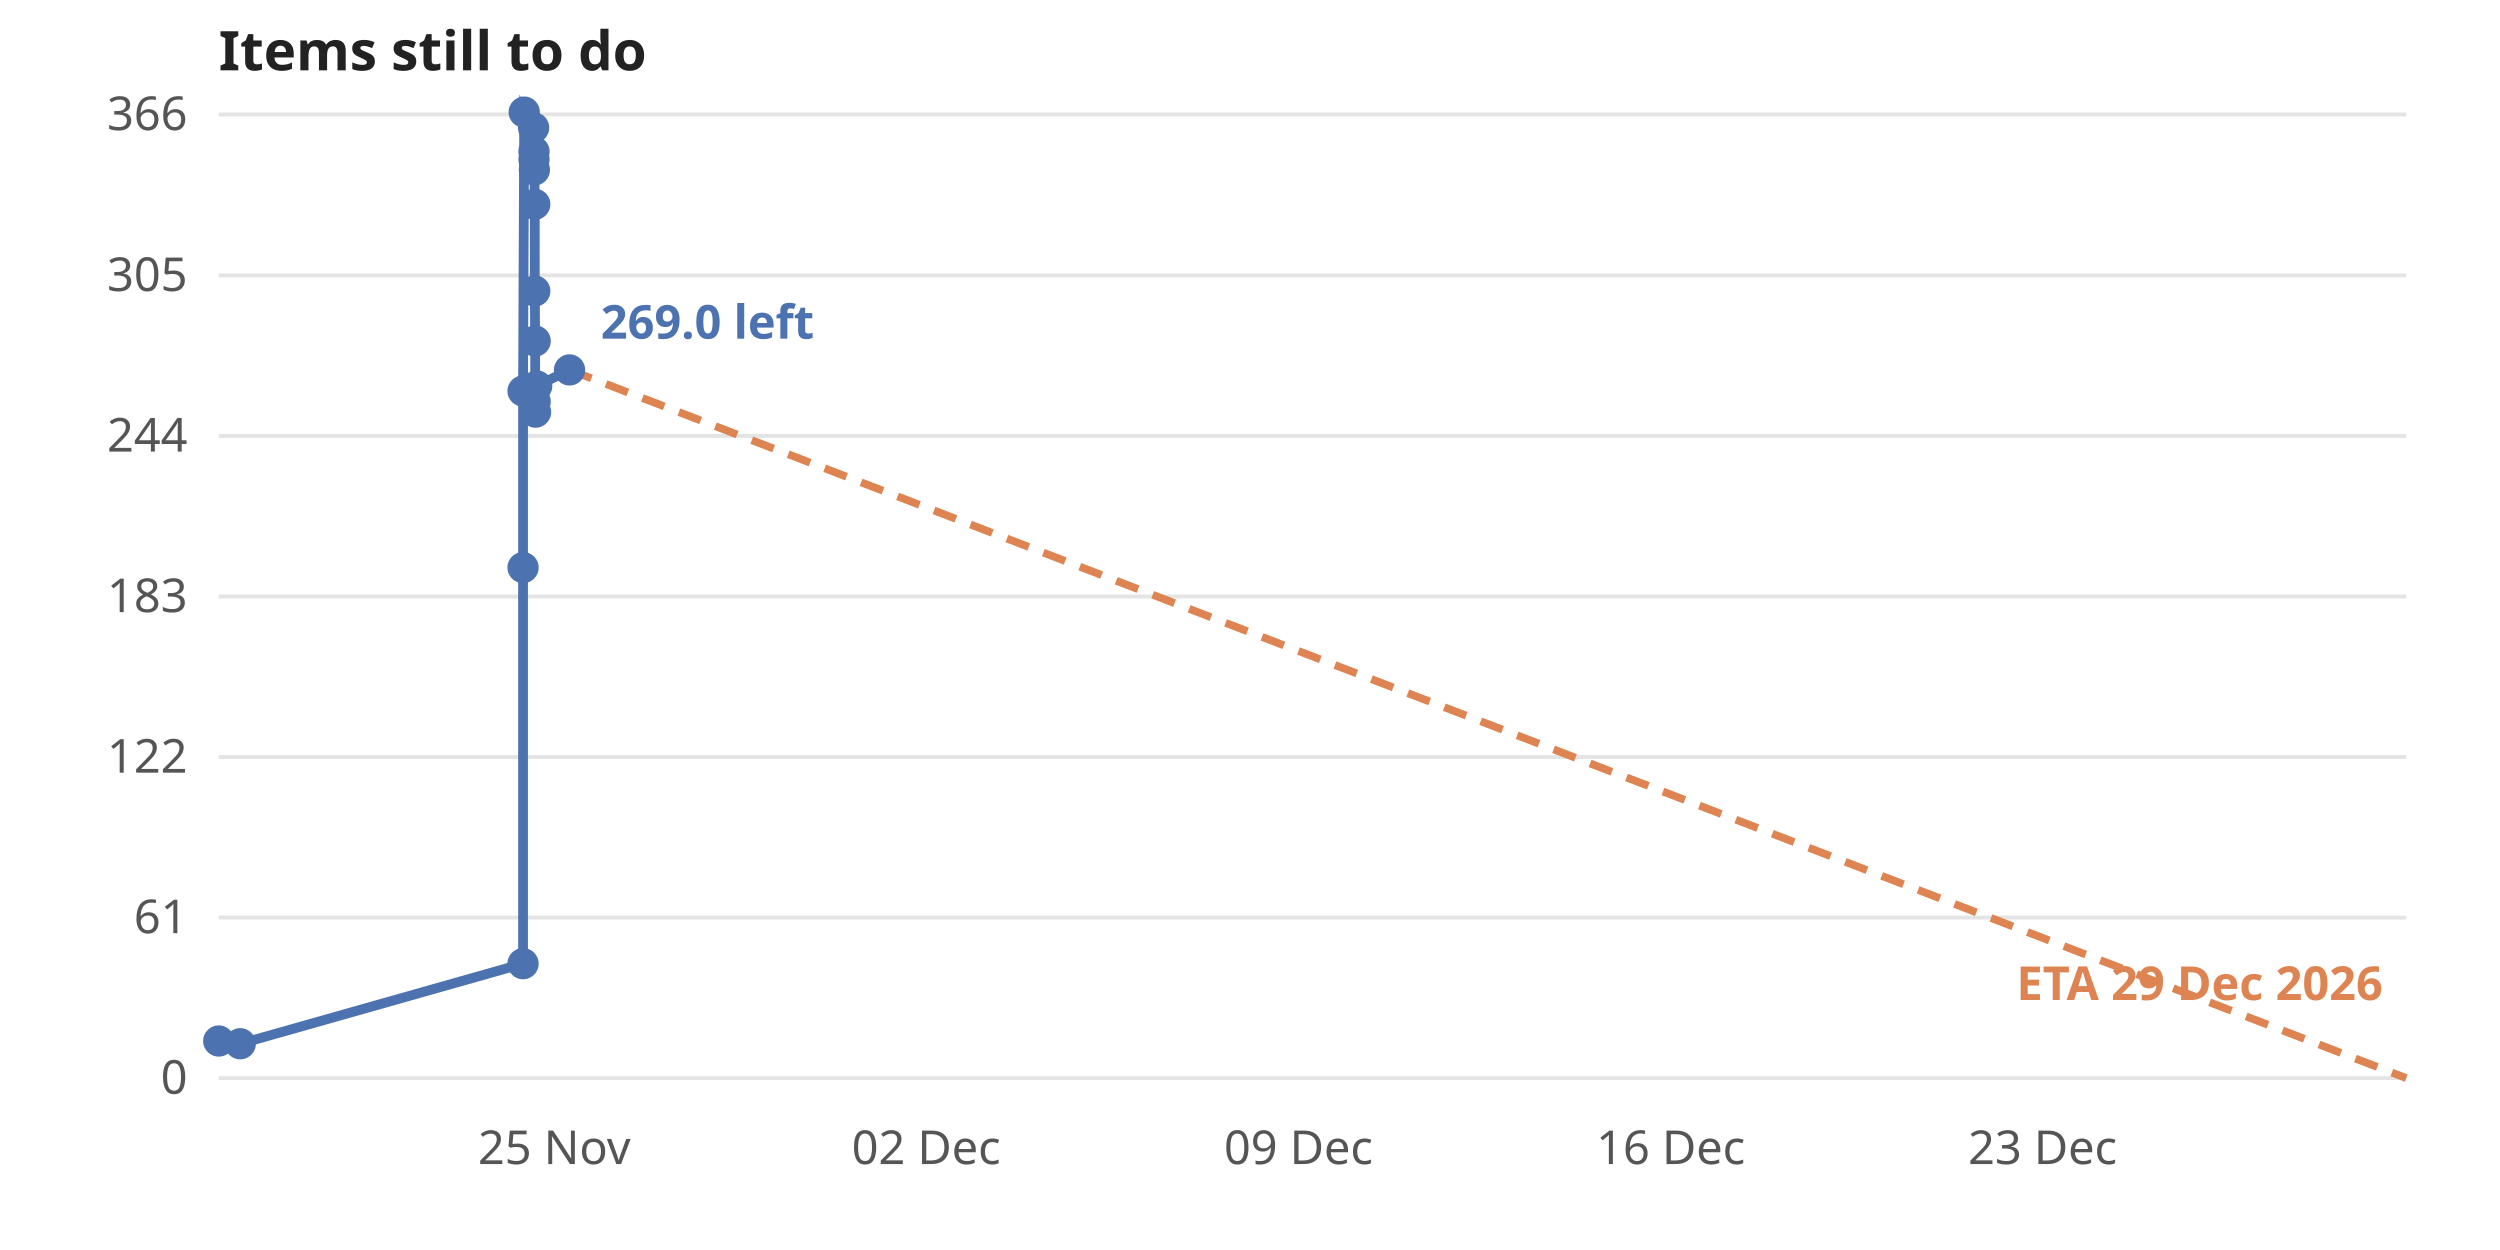
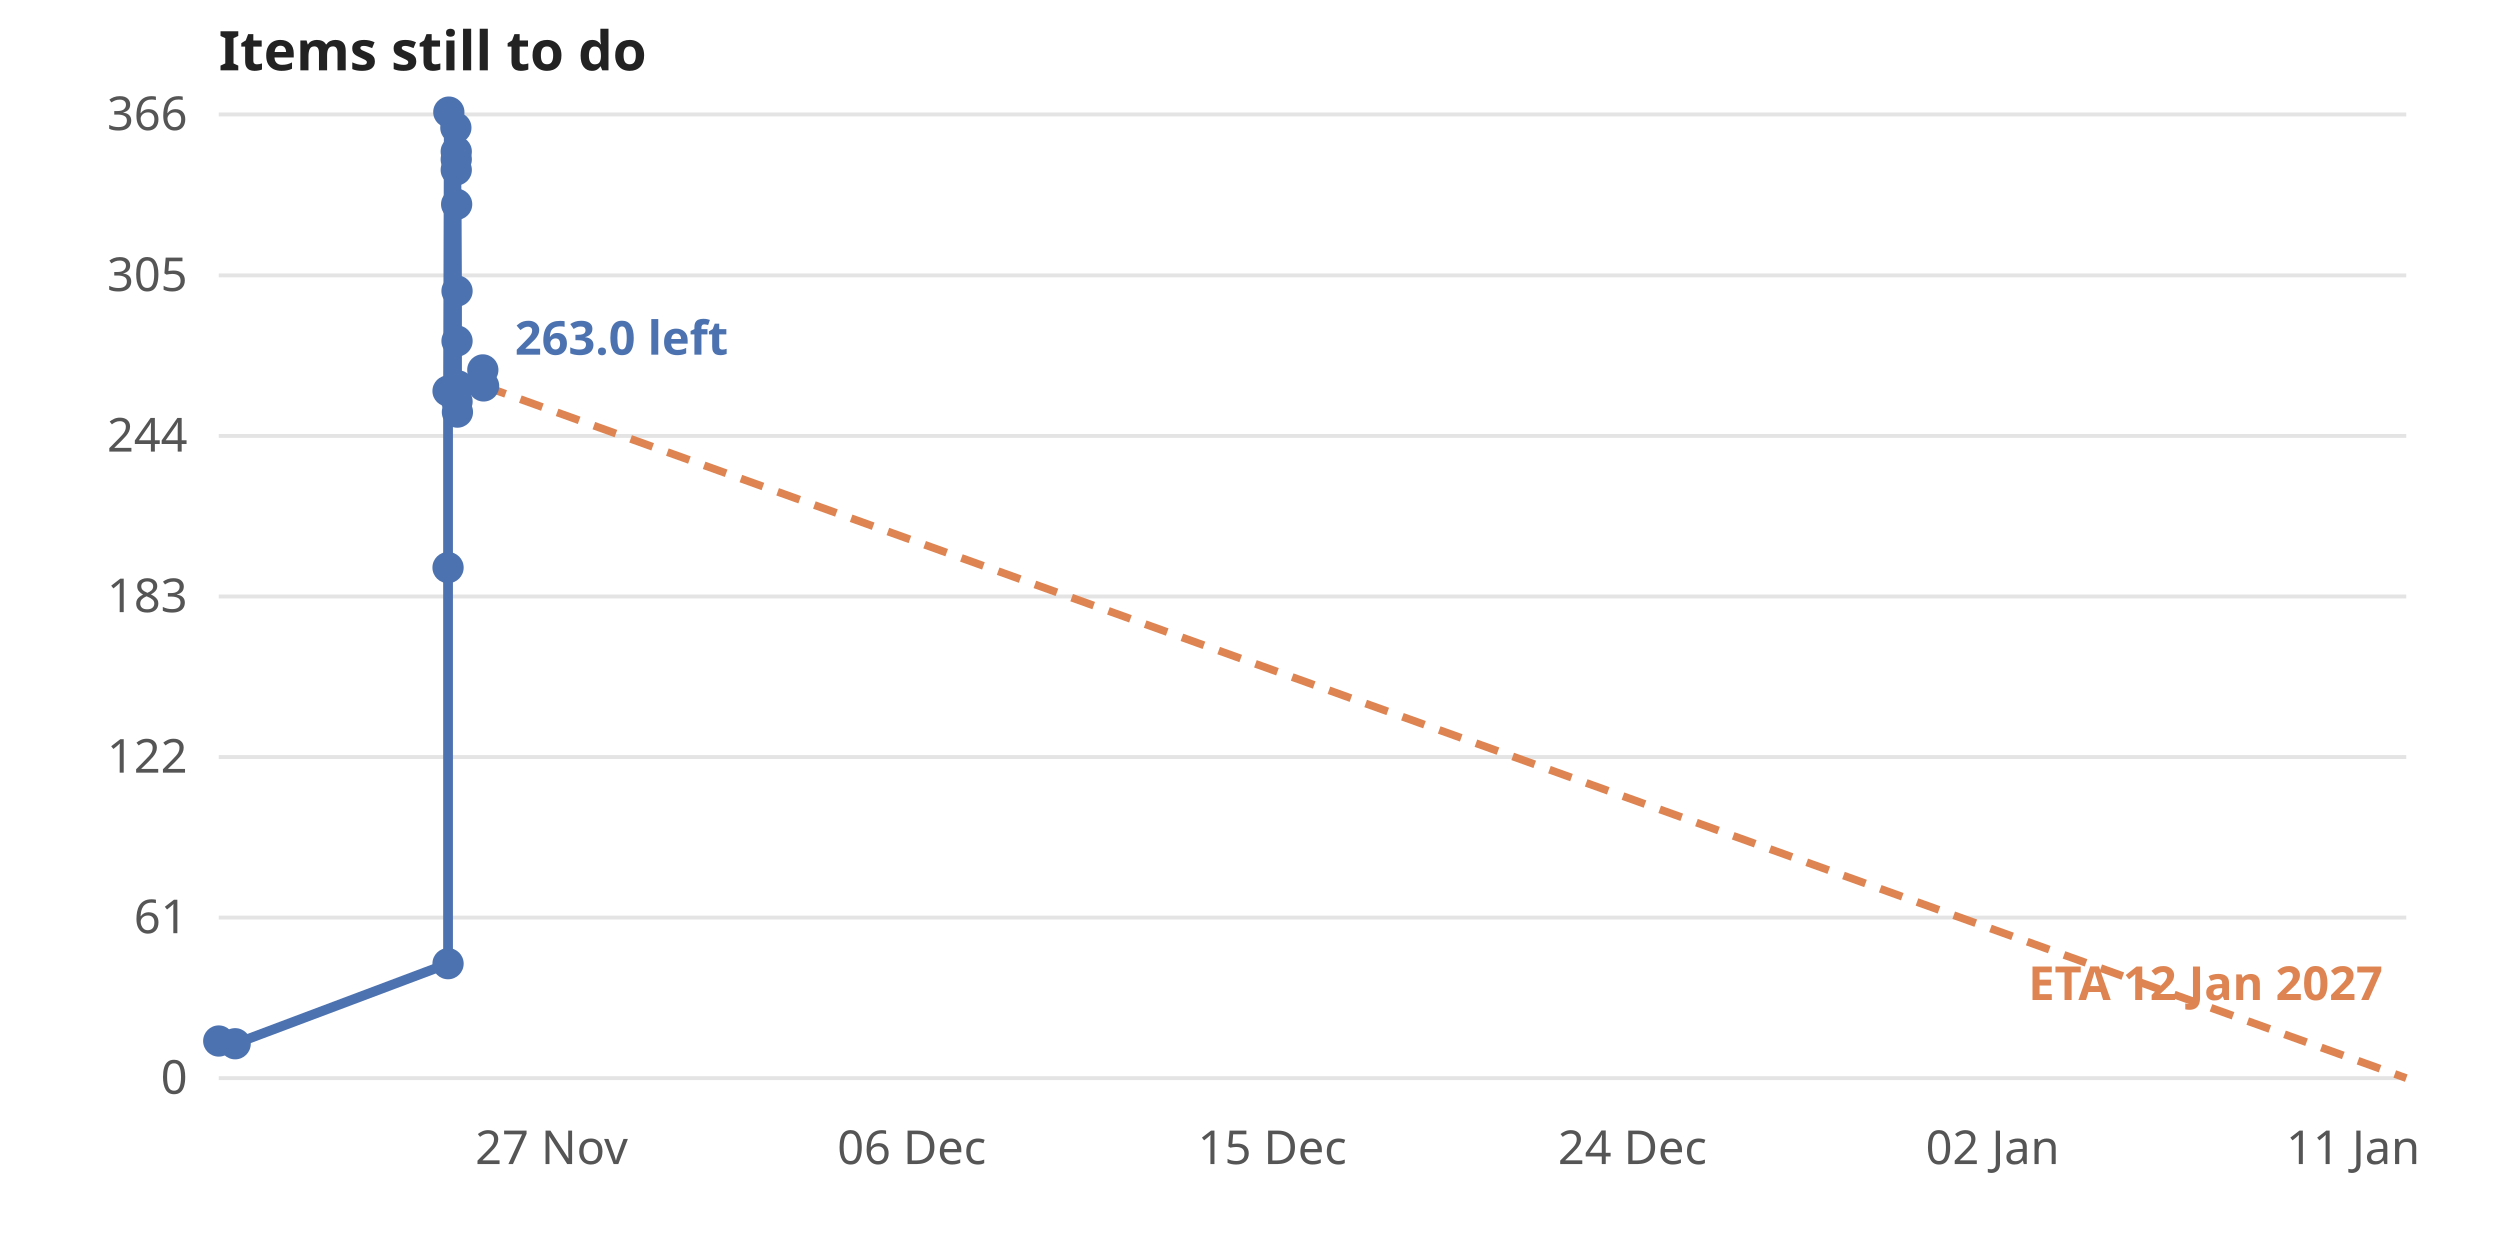
<svg xmlns="http://www.w3.org/2000/svg" viewBox="0 0 640 320" font-family="sans-serif" font-size="12">
  <rect width="640" height="320" fill="#ffffff" />
  <text x="56" y="18" font-size="14" font-weight="bold" fill="#222">Items still to do</text>
  <line x1="56" x2="616" y1="276.0" y2="276.0" stroke="#e4e4e4" />
  <text x="48" y="280.0" text-anchor="end" fill="#555">0</text>
  <line x1="56" x2="616" y1="234.9" y2="234.9" stroke="#e4e4e4" />
  <text x="48" y="238.9" text-anchor="end" fill="#555">61</text>
  <line x1="56" x2="616" y1="193.8" y2="193.8" stroke="#e4e4e4" />
  <text x="48" y="197.8" text-anchor="end" fill="#555">122</text>
  <line x1="56" x2="616" y1="152.7" y2="152.7" stroke="#e4e4e4" />
  <text x="48" y="156.7" text-anchor="end" fill="#555">183</text>
  <line x1="56" x2="616" y1="111.6" y2="111.6" stroke="#e4e4e4" />
  <text x="48" y="115.6" text-anchor="end" fill="#555">244</text>
  <line x1="56" x2="616" y1="70.5" y2="70.5" stroke="#e4e4e4" />
  <text x="48" y="74.5" text-anchor="end" fill="#555">305</text>
  <line x1="56" x2="616" y1="29.3" y2="29.3" stroke="#e4e4e4" />
  <text x="48" y="33.3" text-anchor="end" fill="#555">366</text>
-   <text x="141.9" y="298" text-anchor="middle" fill="#555">25 Nov</text>
-   <text x="237.1" y="298" text-anchor="middle" fill="#555">02 Dec</text>
-   <text x="332.4" y="298" text-anchor="middle" fill="#555">09 Dec</text>
-   <text x="427.7" y="298" text-anchor="middle" fill="#555">16 Dec</text>
-   <text x="522.9" y="298" text-anchor="middle" fill="#555">23 Dec</text>
-   <line x1="145.8" y1="94.7" x2="616.0" y2="276.0" stroke="#dd8452" stroke-width="2" stroke-dasharray="6 4" />
-   <text x="610.0" y="256.0" text-anchor="end" fill="#dd8452" font-weight="bold">ETA 29 Dec 2026</text>
-   <polyline points="56.0,266.5 61.5,267.2 133.9,246.7 133.9,145.3 133.9,100.1 134.2,28.7 136.6,32.7 136.7,38.8 136.7,40.8 136.8,43.5 136.9,52.3 136.9,74.5 137.0,87.3 137.0,102.8 137.1,105.5 137.4,98.8 145.8,94.7 145.8,94.7" fill="none" stroke="#4c72b0" stroke-width="2.5" />
+   <text x="141.2" y="298" text-anchor="middle" fill="#555">27 Nov</text>
+   <text x="233.4" y="298" text-anchor="middle" fill="#555">06 Dec</text>
+   <text x="325.7" y="298" text-anchor="middle" fill="#555">15 Dec</text>
+   <text x="417.9" y="298" text-anchor="middle" fill="#555">24 Dec</text>
+   <text x="510.1" y="298" text-anchor="middle" fill="#555">02 Jan</text>
+   <text x="602.4" y="298" text-anchor="middle" fill="#555">11 Jan</text>
+   <line x1="123.8" y1="98.8" x2="616.0" y2="276.0" stroke="#dd8452" stroke-width="2" stroke-dasharray="6 4" />
+   <text x="610.0" y="256.0" text-anchor="end" fill="#dd8452" font-weight="bold">ETA 12 Jan 2027</text>
+   <polyline points="56.0,266.5 60.2,267.2 114.7,246.7 114.7,145.3 114.7,100.1 114.9,28.7 116.7,32.7 116.8,38.8 116.8,40.8 116.8,43.5 116.9,52.3 117.0,74.5 117.0,87.3 117.0,102.8 117.1,105.5 117.3,98.8 123.6,94.7 123.8,98.8 123.8,98.8" fill="none" stroke="#4c72b0" stroke-width="2.5" />
  <circle cx="56.0" cy="266.5" r="4" fill="#4c72b0" />
-   <circle cx="61.5" cy="267.2" r="4" fill="#4c72b0" />
-   <circle cx="133.9" cy="246.7" r="4" fill="#4c72b0" />
-   <circle cx="133.9" cy="145.3" r="4" fill="#4c72b0" />
-   <circle cx="133.9" cy="100.1" r="4" fill="#4c72b0" />
-   <circle cx="134.2" cy="28.7" r="4" fill="#4c72b0" />
-   <circle cx="136.6" cy="32.7" r="4" fill="#4c72b0" />
-   <circle cx="136.7" cy="38.8" r="4" fill="#4c72b0" />
-   <circle cx="136.7" cy="40.8" r="4" fill="#4c72b0" />
-   <circle cx="136.8" cy="43.5" r="4" fill="#4c72b0" />
-   <circle cx="136.9" cy="52.3" r="4" fill="#4c72b0" />
-   <circle cx="136.9" cy="74.5" r="4" fill="#4c72b0" />
-   <circle cx="137.0" cy="87.3" r="4" fill="#4c72b0" />
-   <circle cx="137.0" cy="102.8" r="4" fill="#4c72b0" />
-   <circle cx="137.1" cy="105.5" r="4" fill="#4c72b0" />
-   <circle cx="137.4" cy="98.8" r="4" fill="#4c72b0" />
-   <circle cx="145.8" cy="94.7" r="4" fill="#4c72b0" />
-   <text x="153.8" y="86.7" fill="#4c72b0" font-weight="bold">269.0 left</text>
+   <circle cx="60.2" cy="267.2" r="4" fill="#4c72b0" />
+   <circle cx="114.7" cy="246.7" r="4" fill="#4c72b0" />
+   <circle cx="114.7" cy="145.3" r="4" fill="#4c72b0" />
+   <circle cx="114.7" cy="100.1" r="4" fill="#4c72b0" />
+   <circle cx="114.9" cy="28.7" r="4" fill="#4c72b0" />
+   <circle cx="116.7" cy="32.7" r="4" fill="#4c72b0" />
+   <circle cx="116.8" cy="38.8" r="4" fill="#4c72b0" />
+   <circle cx="116.8" cy="40.8" r="4" fill="#4c72b0" />
+   <circle cx="116.8" cy="43.5" r="4" fill="#4c72b0" />
+   <circle cx="116.9" cy="52.3" r="4" fill="#4c72b0" />
+   <circle cx="117.0" cy="74.5" r="4" fill="#4c72b0" />
+   <circle cx="117.0" cy="87.3" r="4" fill="#4c72b0" />
+   <circle cx="117.0" cy="102.8" r="4" fill="#4c72b0" />
+   <circle cx="117.1" cy="105.5" r="4" fill="#4c72b0" />
+   <circle cx="117.3" cy="98.8" r="4" fill="#4c72b0" />
+   <circle cx="123.6" cy="94.7" r="4" fill="#4c72b0" />
+   <circle cx="123.8" cy="98.8" r="4" fill="#4c72b0" />
+   <text x="131.8" y="90.8" fill="#4c72b0" font-weight="bold">263.0 left</text>
</svg>
